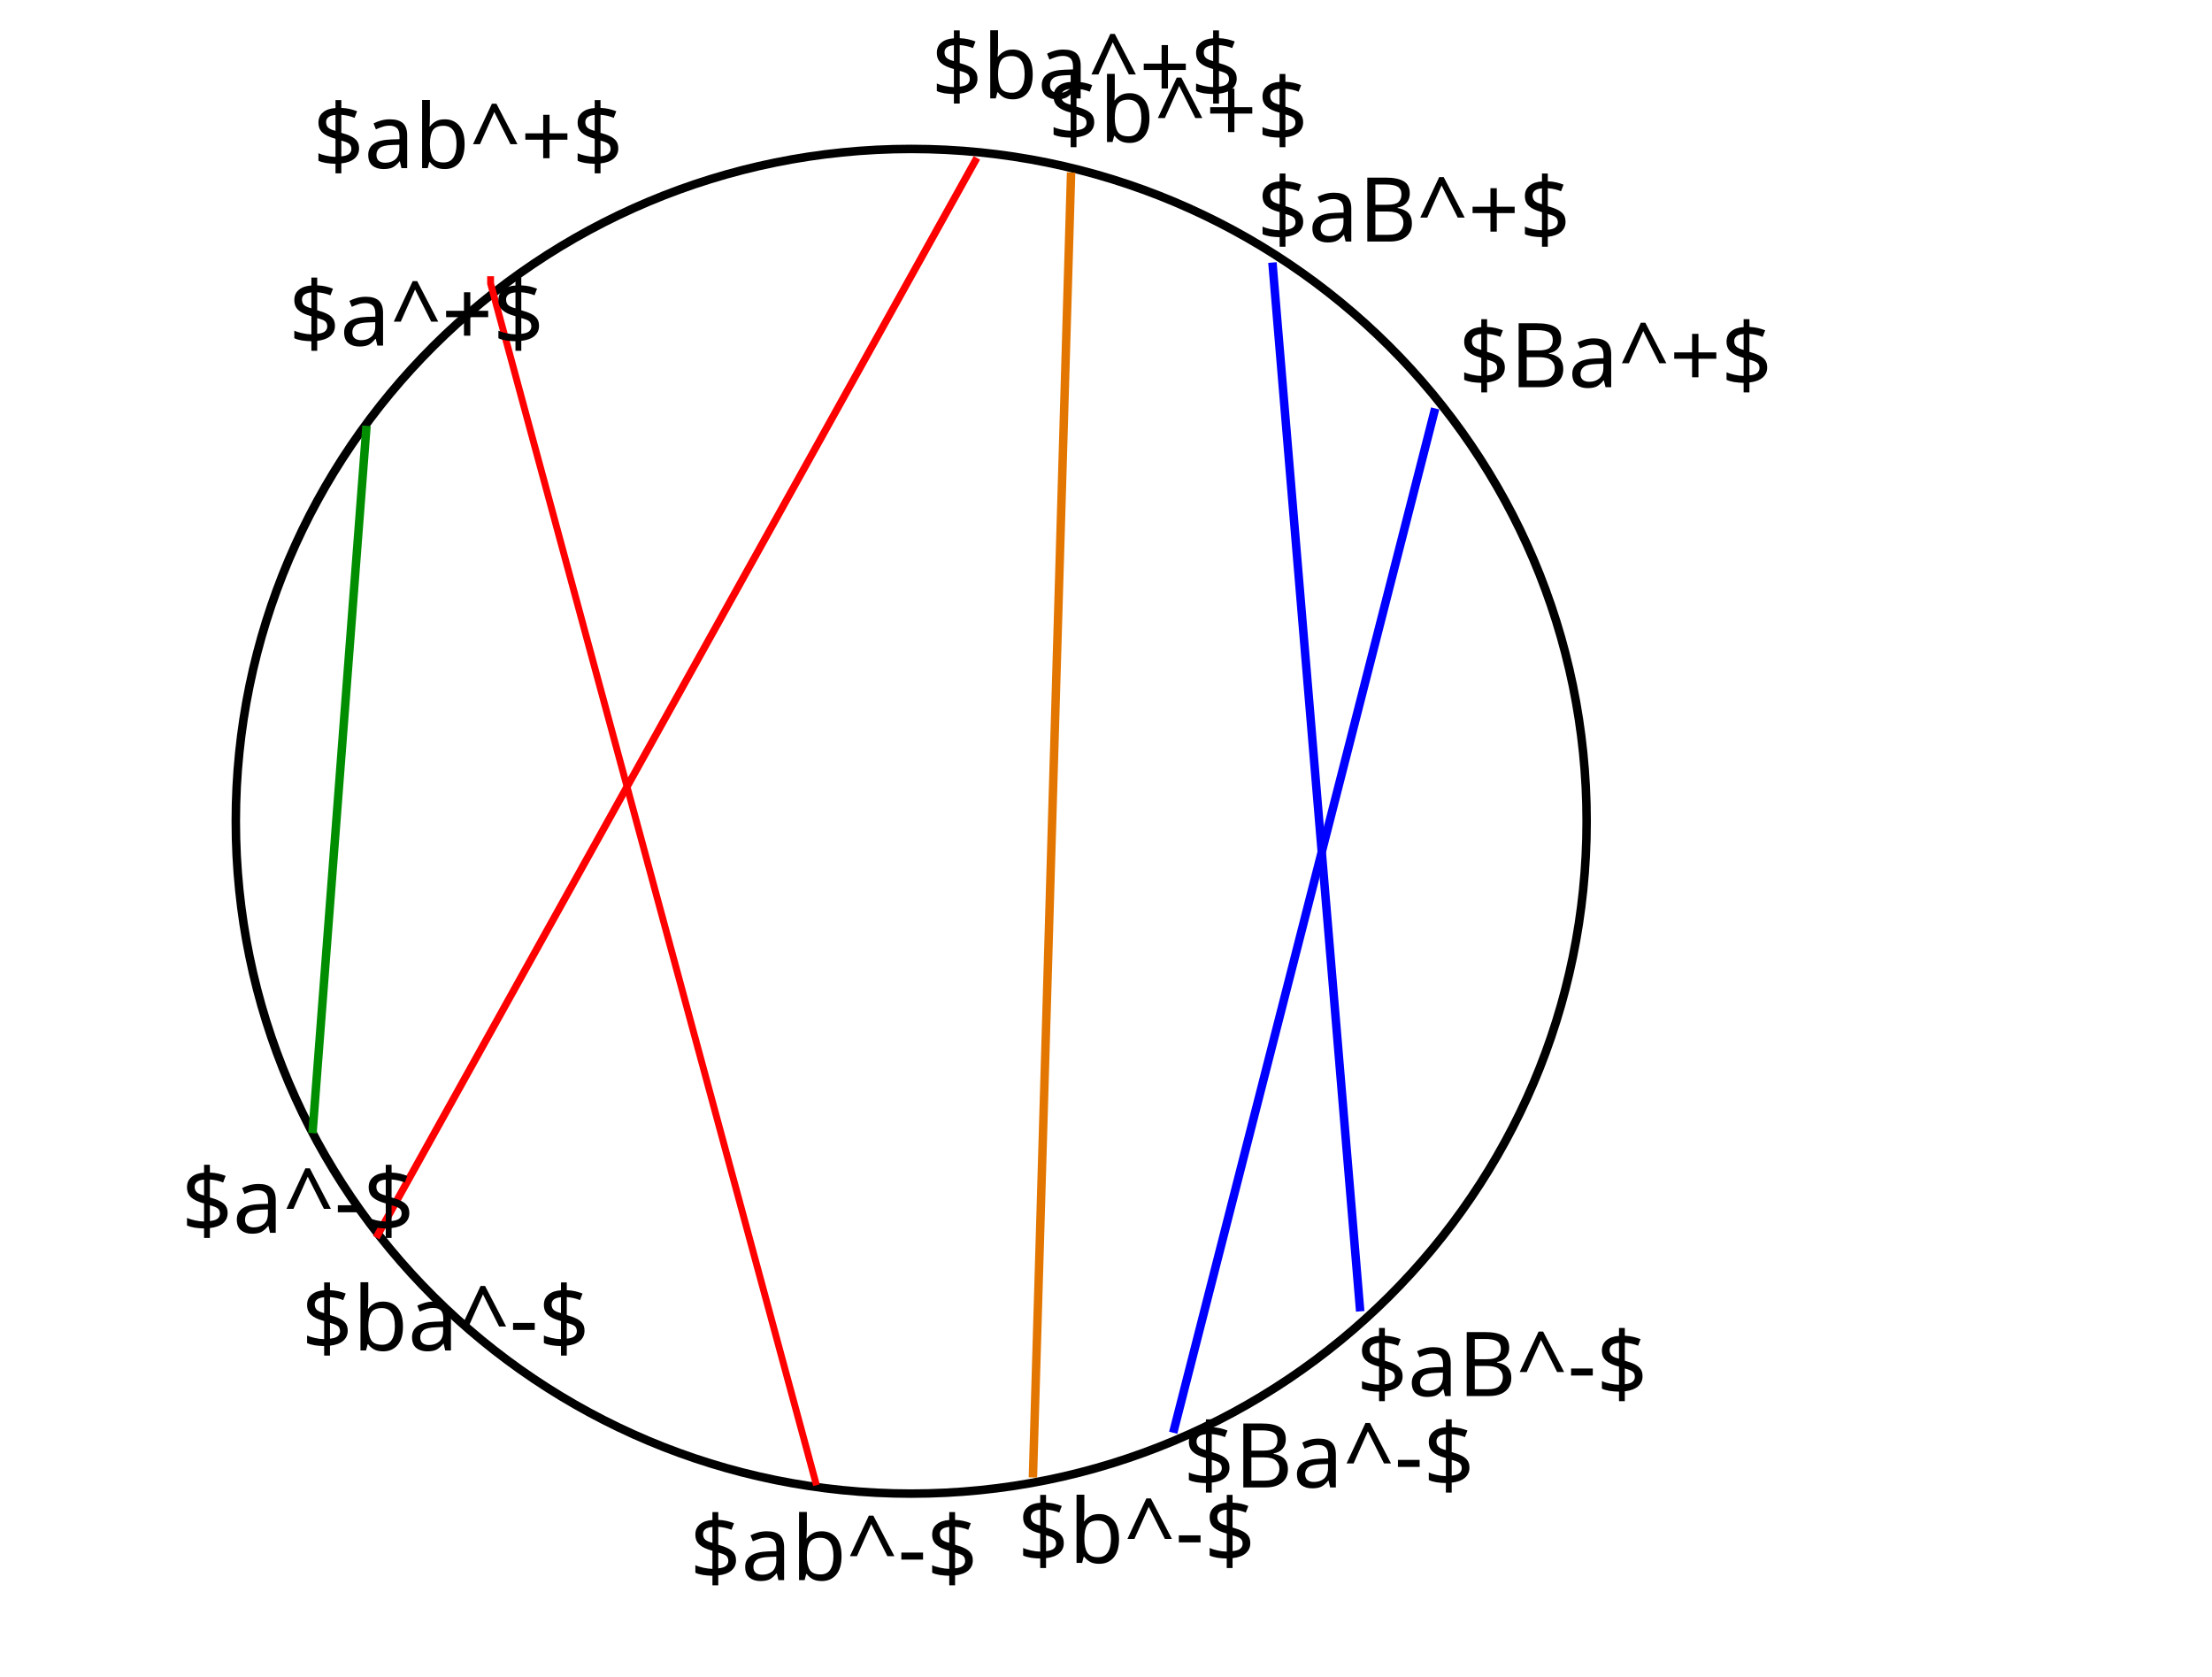
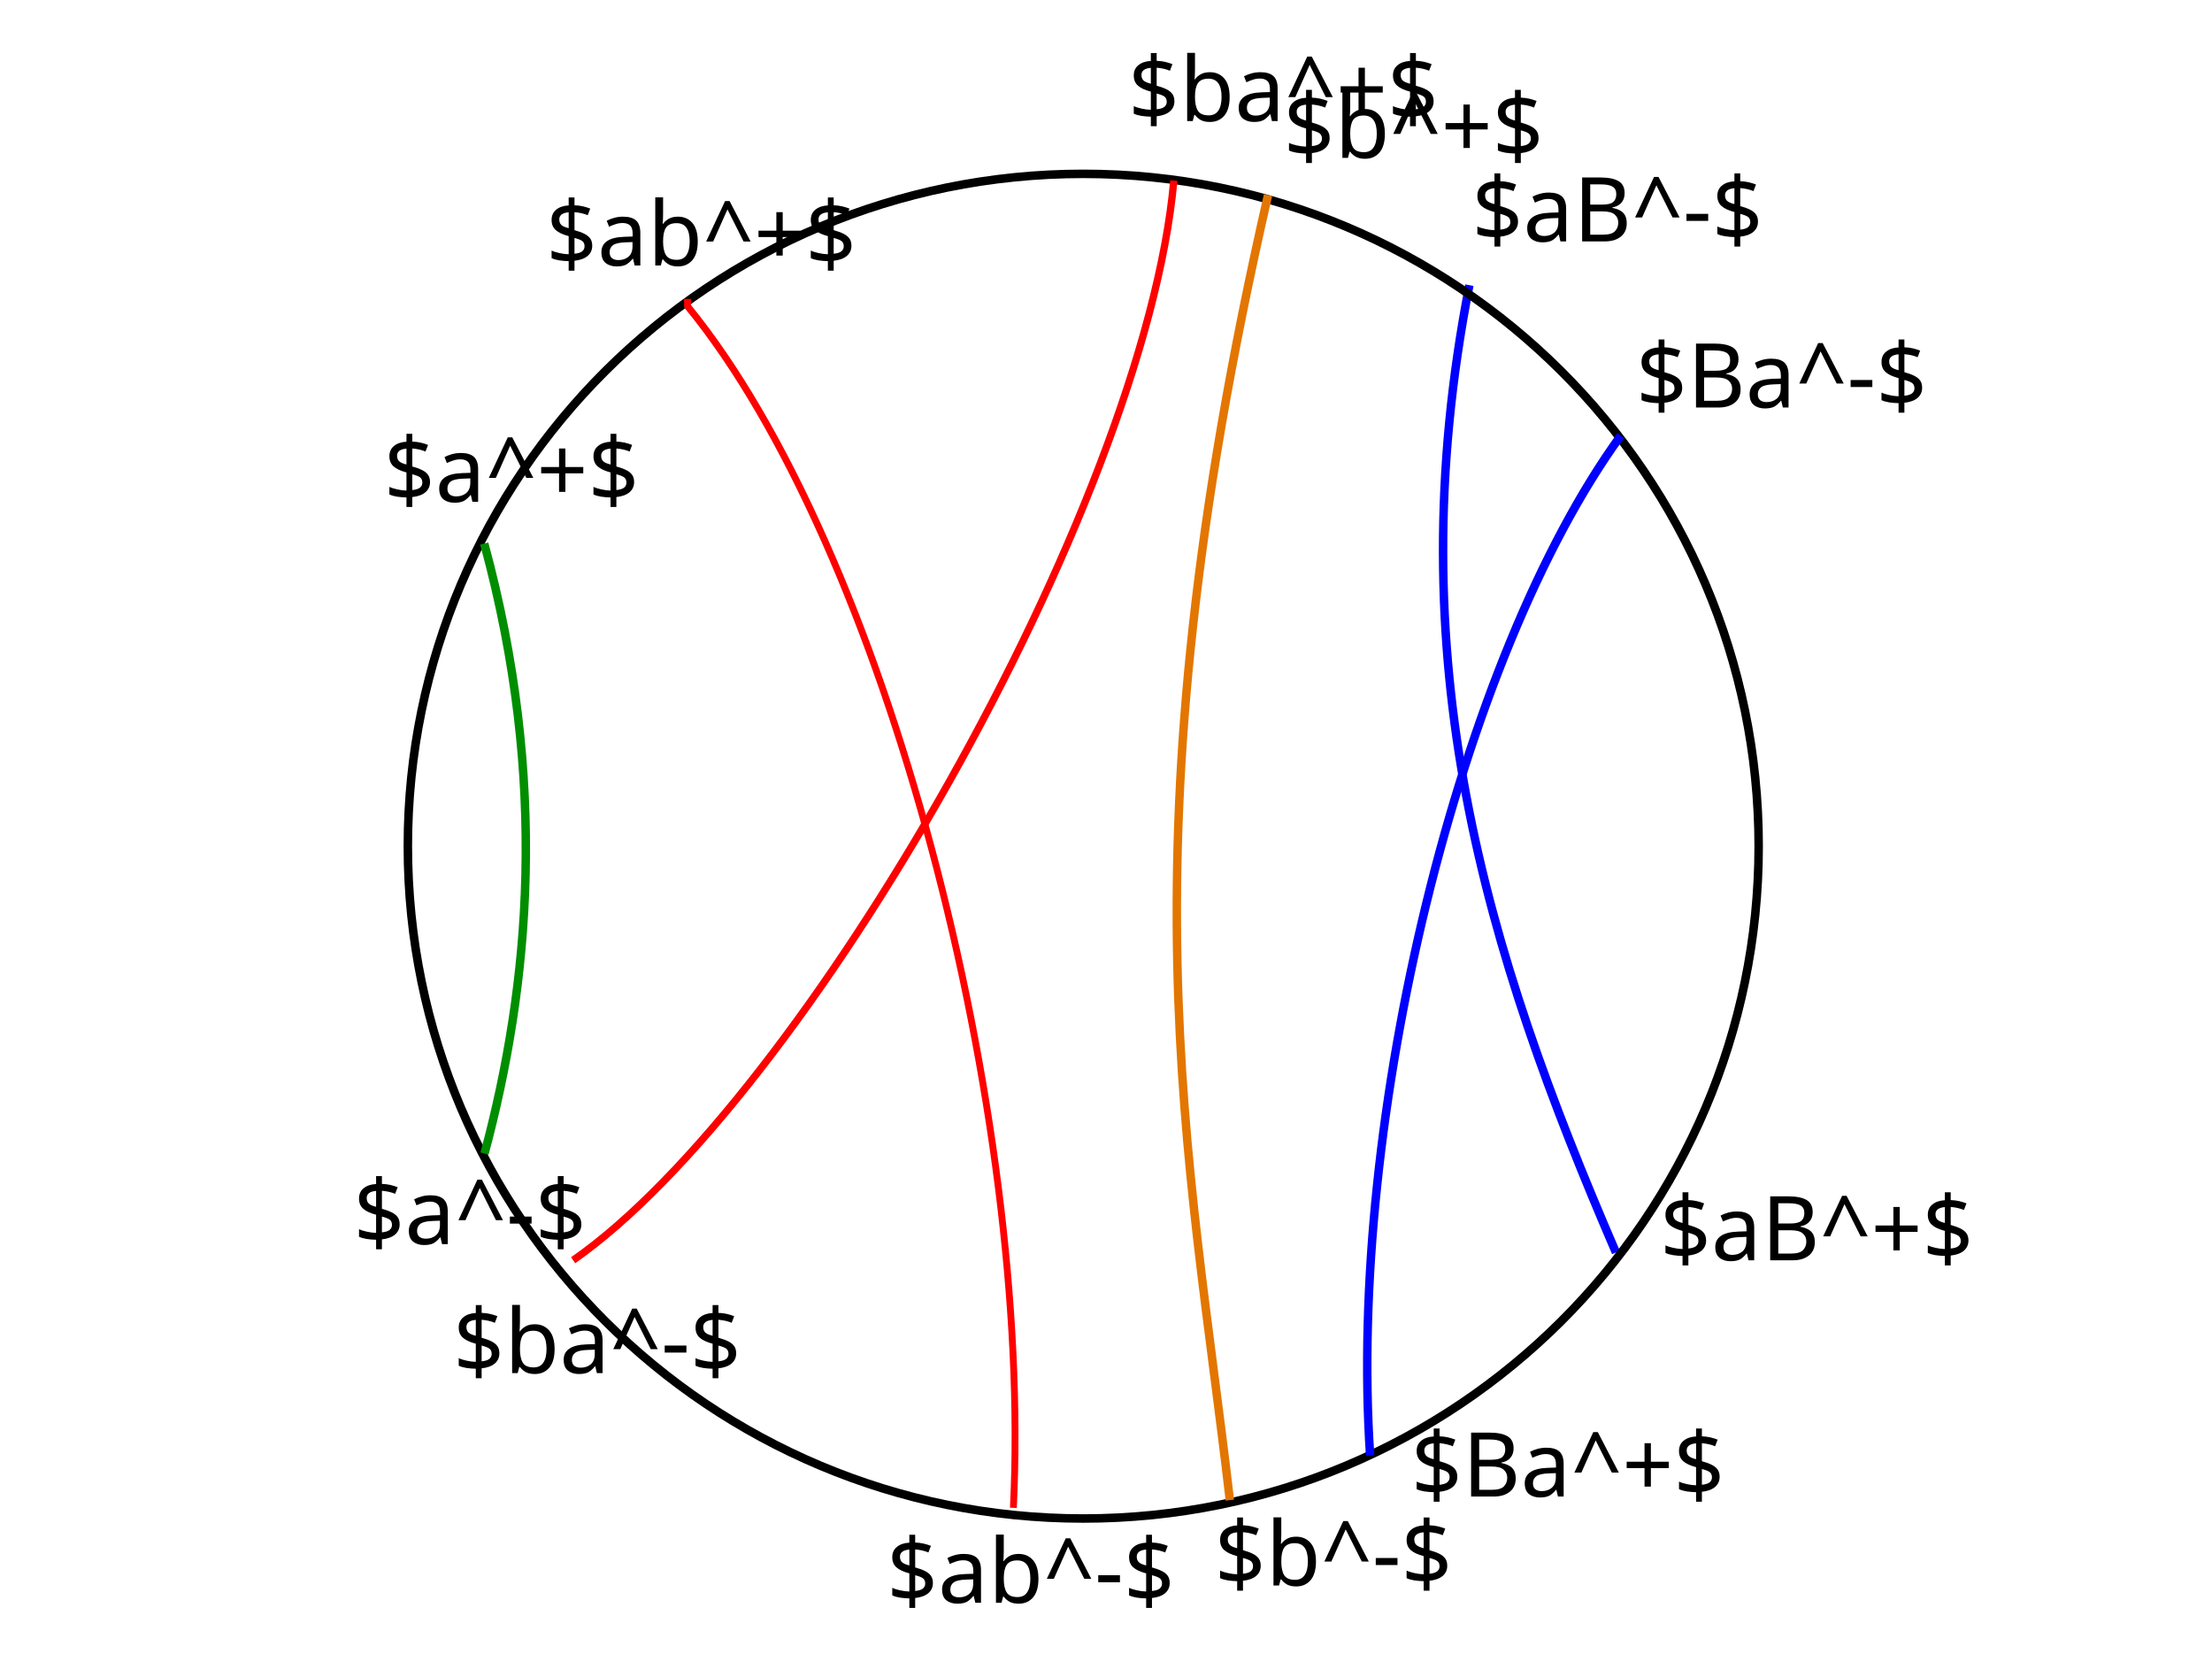
<svg xmlns="http://www.w3.org/2000/svg" width="261.187mm" height="197.896mm" viewBox="0 0 261.187 197.896" version="1.1" id="svg8">
  <defs id="defs2">
+     <rect x="644.477" y="100.005" width="63.64" height="68.69" id="rect4" />
    <marker style="overflow:visible" id="marker2263" refX="0" refY="0" orient="auto">
      <path transform="scale(0.8)" style="fill:none;fill-opacity:0.75;fill-rule:evenodd;stroke:#e37600;stroke-width:1pt;stroke-opacity:1" d="M 0,5.65 V -5.65" id="path2261" />
    </marker>
    <marker style="overflow:visible" id="DotS" refX="0" refY="0" orient="auto">
      <path transform="matrix(0.2,0,0,0.2,1.48,0.2)" style="fill:#e37600;fill-opacity:1;fill-rule:evenodd;stroke:#e37600;stroke-width:1pt;stroke-opacity:1" d="m -2.5,-1 c 0,2.76 -2.24,5 -5,5 -2.76,0 -5,-2.24 -5,-5 0,-2.76 2.24,-5 5,-5 2.76,0 5,2.24 5,5 z" id="path906" />
    </marker>
    <marker style="overflow:visible" id="marker1201" refX="0" refY="0" orient="auto">
      <path transform="matrix(-0.4,0,0,-0.4,-4,0)" style="fill:#0000ff;fill-opacity:1;fill-rule:evenodd;stroke:#0000ff;stroke-width:1pt;stroke-opacity:1" d="M 0,0 5,-5 -12.5,0 5,5 Z" id="path1199" />
    </marker>
    <marker style="overflow:visible" id="Arrow1Lend" refX="0" refY="0" orient="auto">
      <path transform="matrix(-0.8,0,0,-0.8,-10,0)" style="fill:#0000ff;fill-opacity:1;fill-rule:evenodd;stroke:#0000ff;stroke-width:1pt;stroke-opacity:1" d="M 0,0 5,-5 -12.5,0 5,5 Z" id="path842" />
    </marker>
    <marker style="overflow:visible" id="marker1123" refX="0" refY="0" orient="auto">
      <path transform="matrix(-0.4,0,0,-0.4,-4,0)" style="fill:#0000ff;fill-opacity:1;fill-rule:evenodd;stroke:#0000ff;stroke-width:1pt;stroke-opacity:1" d="M 0,0 5,-5 -12.5,0 5,5 Z" id="path1121" />
    </marker>
    <marker style="overflow:visible" id="Arrow1Mend" refX="0" refY="0" orient="auto">
      <path transform="matrix(-0.4,0,0,-0.4,-4,0)" style="fill:#0000ff;fill-opacity:1;fill-rule:evenodd;stroke:#0000ff;stroke-width:1pt;stroke-opacity:1" d="M 0,0 5,-5 -12.5,0 5,5 Z" id="path848" />
    </marker>
+     <rect x="644.477" y="100.005" width="63.64" height="68.69" id="rect4-5" />
+     <rect x="644.477" y="100.005" width="63.64" height="68.69" id="rect4-5-6" />
+     <rect x="644.477" y="100.005" width="63.64" height="68.69" id="rect4-5-6-1" />
+     <rect x="644.477" y="100.005" width="63.64" height="68.69" id="rect4-5-6-1-0" />
  </defs>
  <g id="layer1" transform="translate(0.6274643,-23.99576)">
-     <path style="fill:none;stroke:#0000ff;stroke-width:1;stroke-linecap:butt;stroke-linejoin:miter;stroke-miterlimit:4;stroke-dasharray:none;stroke-opacity:1" d="M 159.981,178.808 149.618,54.99" id="path1393-8-5" />
-     <ellipse style="fill:none;stroke:#000000;stroke-width:1.005;stroke-miterlimit:4;stroke-dasharray:none;stroke-opacity:1" id="path833" cx="106.967" cy="120.952" rx="79.751" ry="79.373" />
-     <path style="fill:none;stroke:#ff0000;stroke-width:0.809;stroke-linecap:butt;stroke-linejoin:miter;stroke-miterlimit:4;stroke-dasharray:none;stroke-opacity:1" d="M 95.778,199.333 57.301,57.473 v -0.865" id="path835" />
-     <path style="fill:none;stroke:#ff0000;stroke-width:0.863;stroke-linecap:butt;stroke-linejoin:miter;stroke-miterlimit:4;stroke-dasharray:none;stroke-opacity:1" d="M 43.793,170.102 114.72,42.638 v 0" id="path837" />
-     <path style="fill:none;stroke:#e37600;stroke-width:1;stroke-linecap:butt;stroke-linejoin:miter;stroke-miterlimit:4;stroke-dasharray:none;stroke-opacity:1" d="M 125.844,44.355 121.336,198.42" id="path1393-8" />
-     <text xml:space="preserve" style="font-style:normal;font-weight:normal;font-size:10.583px;line-height:1.25;font-family:sans-serif;fill:#000000;fill-opacity:1;stroke:none;stroke-width:0.265" x="109.336" y="35.614" id="text1461-1">
-       <tspan id="tspan1459-1" x="109.336" y="35.614" style="stroke-width:0.265">$ba^+$</tspan>
+     <path style="fill:none;stroke:#0000ff;stroke-width:1;stroke-linecap:butt;stroke-linejoin:miter;stroke-miterlimit:4;stroke-dasharray:none;stroke-opacity:1" d="M 190.182,171.859 C 174.823,136.27 164.222,102.058 172.871,57.663" id="path1393-8-5" />
+     <ellipse style="fill:none;stroke:#000000;stroke-width:1.005;stroke-miterlimit:4;stroke-dasharray:none;stroke-opacity:1" id="path833" cx="127.28" cy="123.892" rx="79.751" ry="79.373" />
+     <path style="fill:none;stroke:#ff0000;stroke-width:0.809;stroke-linecap:butt;stroke-linejoin:miter;stroke-miterlimit:4;stroke-dasharray:none;stroke-opacity:1" d="M 119.03,202.006 C 121.286,155.339 103.91,88.67 80.554,60.145 v -0.865" id="path835" />
+     <path style="fill:none;stroke:#ff0000;stroke-width:0.863;stroke-linecap:butt;stroke-linejoin:miter;stroke-miterlimit:4;stroke-dasharray:none;stroke-opacity:1" d="M 67.045,172.774 C 94.2,153.872 134.551,83.737 137.973,45.31 v 0" id="path837" />
+     <path style="fill:none;stroke:#e37600;stroke-width:1;stroke-linecap:butt;stroke-linejoin:miter;stroke-miterlimit:4;stroke-dasharray:none;stroke-opacity:1" d="m 149.097,47.028 c -17.765,77.473 -9.281,112.788 -4.509,154.065" id="path1393-8" />
+     <text xml:space="preserve" style="font-style:normal;font-weight:normal;font-size:10.583px;line-height:1.25;font-family:sans-serif;fill:#000000;fill-opacity:1;stroke:none;stroke-width:0.265" x="132.589" y="38.287" id="text1461-1">
+       <tspan id="tspan1459-1" x="132.589" y="38.287" style="stroke-width:0.265">$ba^+$</tspan>
    </text>
-     <text xml:space="preserve" style="font-style:normal;font-weight:normal;font-size:10.583px;line-height:1.25;font-family:sans-serif;fill:#000000;fill-opacity:1;stroke:none;stroke-width:0.265" x="34.976" y="183.424" id="text1461-1-9">
-       <tspan id="tspan1459-1-5" x="34.976" y="183.424" style="stroke-width:0.265">$ba^-$</tspan>
+     <text xml:space="preserve" style="font-style:normal;font-weight:normal;font-size:10.583px;line-height:1.25;font-family:sans-serif;fill:#000000;fill-opacity:1;stroke:none;stroke-width:0.265" x="52.883" y="186.097" id="text1461-1-9">
+       <tspan id="tspan1459-1-5" x="52.883" y="186.097" style="stroke-width:0.265">$ba^-$</tspan>
    </text>
-     <text xml:space="preserve" style="font-style:normal;font-weight:normal;font-size:10.583px;line-height:1.25;font-family:sans-serif;fill:#000000;fill-opacity:1;stroke:none;stroke-width:0.265" x="36.318" y="43.85" id="text1461-1-6">
-       <tspan id="tspan1459-1-8" x="36.318" y="43.85" style="stroke-width:0.265">$ab^+$</tspan>
+     <text xml:space="preserve" style="font-style:normal;font-weight:normal;font-size:10.583px;line-height:1.25;font-family:sans-serif;fill:#000000;fill-opacity:1;stroke:none;stroke-width:0.265" x="63.847" y="55.342" id="text1461-1-6">
+       <tspan id="tspan1459-1-8" x="63.847" y="55.342" style="stroke-width:0.265">$ab^+$</tspan>
    </text>
-     <text xml:space="preserve" style="font-style:normal;font-weight:normal;font-size:10.583px;line-height:1.25;font-family:sans-serif;fill:#000000;fill-opacity:1;stroke:none;stroke-width:0.265" x="80.823" y="210.54" id="text1461-1-6-0">
-       <tspan id="tspan1459-1-8-5" x="80.823" y="210.54" style="stroke-width:0.265">$ab^-$</tspan>
+     <text xml:space="preserve" style="font-style:normal;font-weight:normal;font-size:10.583px;line-height:1.25;font-family:sans-serif;fill:#000000;fill-opacity:1;stroke:none;stroke-width:0.265" x="104.076" y="213.213" id="text1461-1-6-0">
+       <tspan id="tspan1459-1-8-5" x="104.076" y="213.213" style="stroke-width:0.265">$ab^-$</tspan>
    </text>
-     <text xml:space="preserve" style="font-style:normal;font-weight:normal;font-size:10.583px;line-height:1.25;font-family:sans-serif;fill:#000000;fill-opacity:1;stroke:none;stroke-width:0.265" x="119.528" y="208.503" id="text1461-5-2">
-       <tspan id="tspan1459-0-8" x="119.528" y="208.503" style="stroke-width:0.265">$b^-$</tspan>
+     <text xml:space="preserve" style="font-style:normal;font-weight:normal;font-size:10.583px;line-height:1.25;font-family:sans-serif;fill:#000000;fill-opacity:1;stroke:none;stroke-width:0.265" x="142.78" y="211.176" id="text1461-5-2">
+       <tspan id="tspan1459-0-8" x="142.78" y="211.176" style="stroke-width:0.265">$b^-$</tspan>
    </text>
-     <text xml:space="preserve" style="font-style:normal;font-weight:normal;font-size:10.583px;line-height:1.25;font-family:sans-serif;fill:#000000;fill-opacity:1;stroke:none;stroke-width:0.265" x="123.121" y="40.762" id="text1461-5-3">
-       <tspan id="tspan1459-0-1" x="123.121" y="40.762" style="stroke-width:0.265">$b^+$</tspan>
+     <text xml:space="preserve" style="font-style:normal;font-weight:normal;font-size:10.583px;line-height:1.25;font-family:sans-serif;fill:#000000;fill-opacity:1;stroke:none;stroke-width:0.265" x="150.917" y="42.633" id="text1461-5-3">
+       <tspan id="tspan1459-0-1" x="150.917" y="42.633" style="stroke-width:0.265">$b^+$</tspan>
    </text>
-     <path style="fill:none;stroke:#0000ff;stroke-width:1;stroke-linecap:butt;stroke-linejoin:miter;stroke-miterlimit:4;stroke-dasharray:none;stroke-opacity:1" d="M 168.835,72.212 137.901,193.14" id="path1393-8-5-2" />
-     <path style="fill:none;stroke:#008e00;stroke-width:1;stroke-linecap:butt;stroke-linejoin:miter;stroke-miterlimit:4;stroke-dasharray:none;stroke-opacity:1" d="M 42.651,74.267 36.271,157.772" id="path1393-8-53" />
-     <text xml:space="preserve" style="font-style:normal;font-weight:normal;font-size:10.583px;line-height:1.25;font-family:sans-serif;fill:#000000;fill-opacity:1;stroke:none;stroke-width:0.265" x="33.47" y="64.798" id="text1461-5-3-3">
-       <tspan id="tspan1459-0-1-9" x="33.47" y="64.798" style="stroke-width:0.265">$a^+$</tspan>
+     <path style="fill:none;stroke:#0000ff;stroke-width:1;stroke-linecap:butt;stroke-linejoin:miter;stroke-miterlimit:4;stroke-dasharray:none;stroke-opacity:1" d="M 190.752,75.42 C 171.713,101.634 158.496,156.041 161.153,195.813" id="path1393-8-5-2" />
+     <path style="fill:none;stroke:#008e00;stroke-width:1;stroke-linecap:butt;stroke-linejoin:miter;stroke-miterlimit:4;stroke-dasharray:none;stroke-opacity:1" d="m 56.549,88.165 c 7.624,28.004 5.373,52.143 0.035,72.013" id="path1393-8-53" />
+     <text xml:space="preserve" style="font-style:normal;font-weight:normal;font-size:10.583px;line-height:1.25;font-family:sans-serif;fill:#000000;fill-opacity:1;stroke:none;stroke-width:0.265" x="44.696" y="83.24" id="text1461-5-3-3">
+       <tspan id="tspan1459-0-1-9" x="44.696" y="83.24" style="stroke-width:0.265">$a^+$</tspan>
    </text>
-     <text xml:space="preserve" style="font-style:normal;font-weight:normal;font-size:10.583px;line-height:1.25;font-family:sans-serif;fill:#000000;fill-opacity:1;stroke:none;stroke-width:0.265" x="20.798" y="169.537" id="text1461-5-3-3-0">
-       <tspan id="tspan1459-0-1-9-0" x="20.798" y="169.537" style="stroke-width:0.265">$a^-$</tspan>
+     <text xml:space="preserve" style="font-style:normal;font-weight:normal;font-size:10.583px;line-height:1.25;font-family:sans-serif;fill:#000000;fill-opacity:1;stroke:none;stroke-width:0.265" x="41.11" y="170.873" id="text1461-5-3-3-0">
+       <tspan id="tspan1459-0-1-9-0" x="41.11" y="170.873" style="stroke-width:0.265">$a^-$</tspan>
    </text>
-     <text xml:space="preserve" style="font-style:normal;font-weight:normal;font-size:10.583px;line-height:1.25;font-family:sans-serif;fill:#000000;fill-opacity:1;stroke:none;stroke-width:0.265" x="147.797" y="52.513" id="text1461-8">
-       <tspan id="tspan1459-8" x="147.797" y="52.513" style="stroke-width:0.265">$aB^+$</tspan>
+     <text xml:space="preserve" style="font-style:normal;font-weight:normal;font-size:10.583px;line-height:1.25;font-family:sans-serif;fill:#000000;fill-opacity:1;stroke:none;stroke-width:0.265" x="195.371" y="172.784" id="text1461-8">
+       <tspan id="tspan1459-8" x="195.371" y="172.784" style="stroke-width:0.265">$aB^+$</tspan>
    </text>
-     <text xml:space="preserve" style="font-style:normal;font-weight:normal;font-size:10.583px;line-height:1.25;font-family:sans-serif;fill:#000000;fill-opacity:1;stroke:none;stroke-width:0.265" x="159.535" y="188.804" id="text1461-8-4">
-       <tspan id="tspan1459-8-0" x="159.535" y="188.804" style="stroke-width:0.265">$aB^-$</tspan>
+     <text xml:space="preserve" style="font-style:normal;font-weight:normal;font-size:10.583px;line-height:1.25;font-family:sans-serif;fill:#000000;fill-opacity:1;stroke:none;stroke-width:0.265" x="173.166" y="52.497" id="text1461-8-4">
+       <tspan id="tspan1459-8-0" x="173.166" y="52.497" style="stroke-width:0.265">$aB^-$</tspan>
    </text>
-     <text xml:space="preserve" style="font-style:normal;font-weight:normal;font-size:10.583px;line-height:1.25;font-family:sans-serif;fill:#000000;fill-opacity:1;stroke:none;stroke-width:0.265" x="171.606" y="69.709" id="text1461-8-4-7">
-       <tspan id="tspan1459-8-0-8" x="171.606" y="69.709" style="stroke-width:0.265">$Ba^+$</tspan>
+     <text xml:space="preserve" style="font-style:normal;font-weight:normal;font-size:10.583px;line-height:1.25;font-family:sans-serif;fill:#000000;fill-opacity:1;stroke:none;stroke-width:0.265" x="165.994" y="200.671" id="text1461-8-4-7">
+       <tspan id="tspan1459-8-0-8" x="165.994" y="200.671" style="stroke-width:0.265">$Ba^+$</tspan>
    </text>
-     <text xml:space="preserve" style="font-style:normal;font-weight:normal;font-size:10.583px;line-height:1.25;font-family:sans-serif;fill:#000000;fill-opacity:1;stroke:none;stroke-width:0.265" x="139.094" y="199.593" id="text1461-8-4-7-8">
-       <tspan id="tspan1459-8-0-8-9" x="139.094" y="199.593" style="stroke-width:0.265">$Ba^-$</tspan>
+     <text xml:space="preserve" style="font-style:normal;font-weight:normal;font-size:10.583px;line-height:1.25;font-family:sans-serif;fill:#000000;fill-opacity:1;stroke:none;stroke-width:0.265" x="192.547" y="72.105" id="text1461-8-4-7-8">
+       <tspan id="tspan1459-8-0-8-9" x="192.547" y="72.105" style="stroke-width:0.265">$Ba^-$</tspan>
    </text>
  </g>
</svg>
